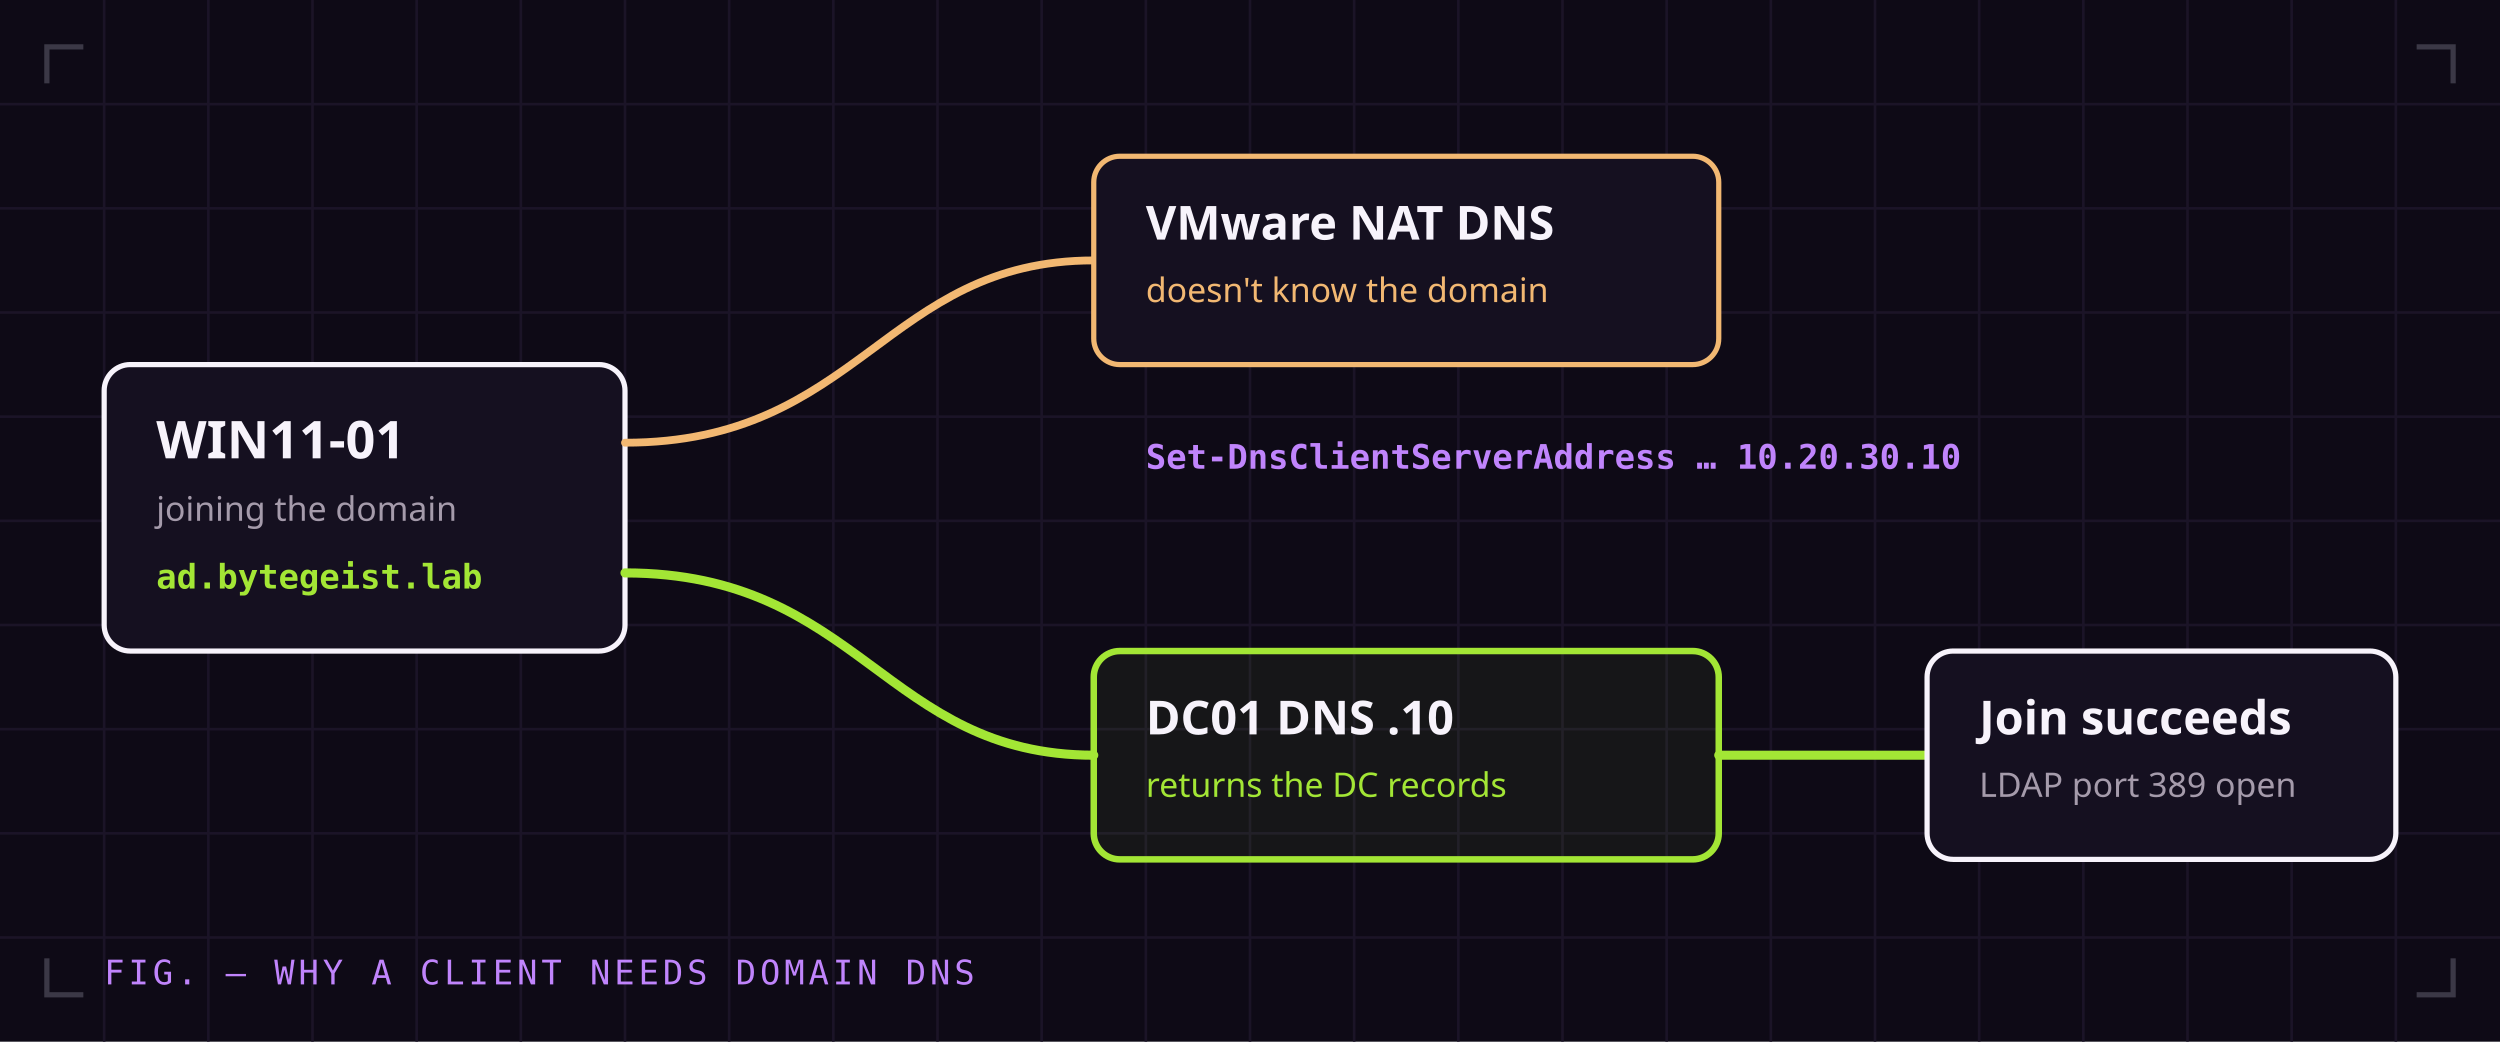
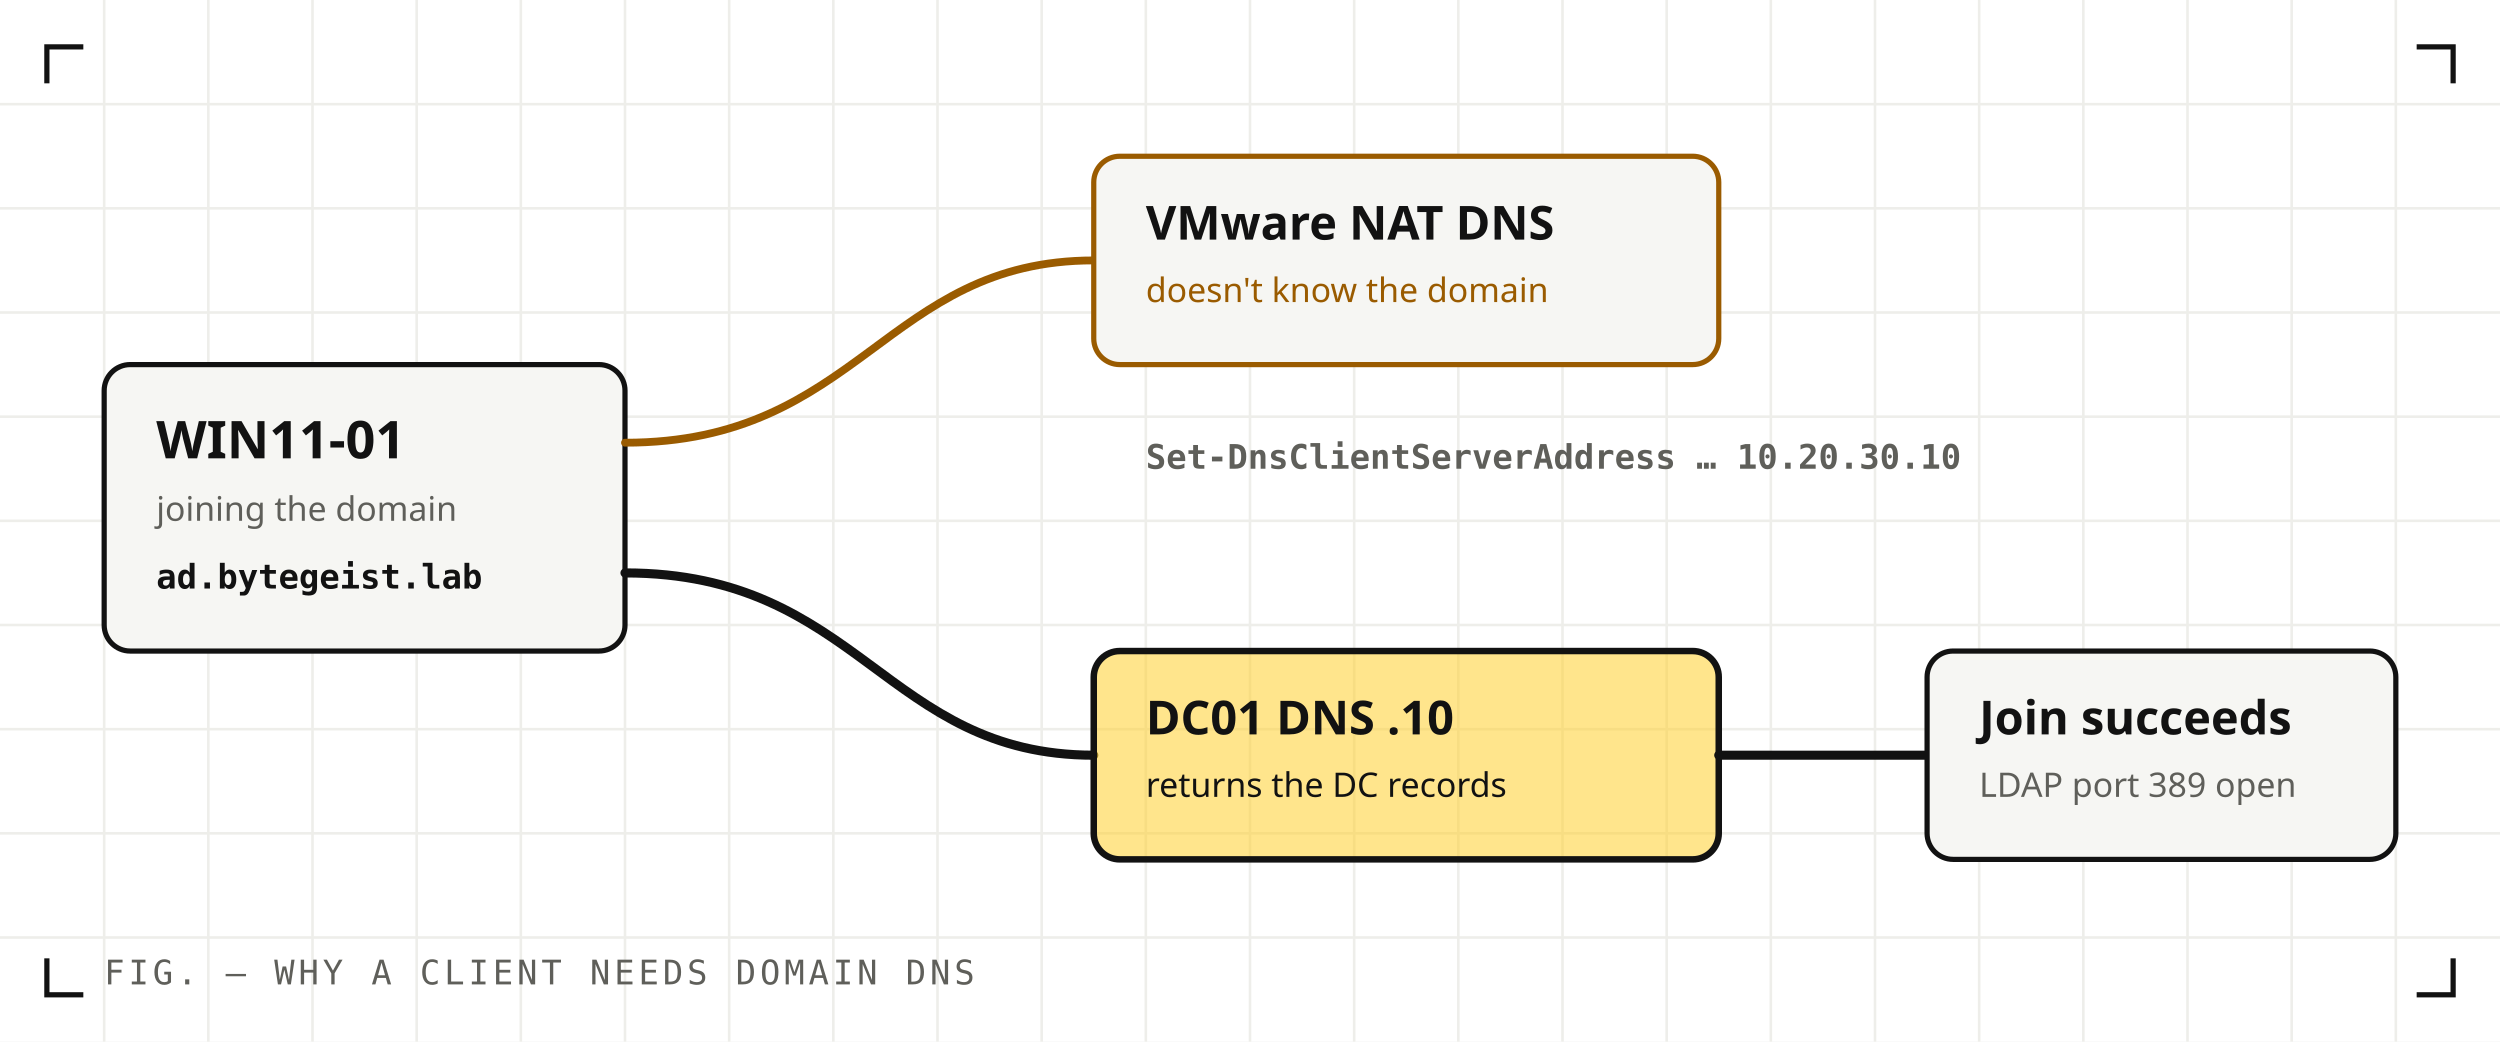
<svg xmlns="http://www.w3.org/2000/svg" viewBox="0 0 960 400" width="960" height="400" role="img" aria-label="Diagram: a Windows 11 client using VMware NAT DNS cannot find the domain; pointed at the domain controller DNS at 10.20.30.10 it finds the domain and the join succeeds">
-   <rect width="960" height="400" fill="#0e0a16" />
-   <path d="M40 0V400M80 0V400M120 0V400M160 0V400M200 0V400M240 0V400M280 0V400M320 0V400M360 0V400M400 0V400M440 0V400M480 0V400M520 0V400M560 0V400M600 0V400M640 0V400M680 0V400M720 0V400M760 0V400M800 0V400M840 0V400M880 0V400M920 0V400M0 40H960M0 80H960M0 120H960M0 160H960M0 200H960M0 240H960M0 280H960M0 320H960M0 360H960" stroke="#1b1427" stroke-width="1" />
-   <path d="M18 32V18H32 M942 32V18H928 M18 368V382H32 M942 368V382H928" fill="none" stroke="#3b3846" stroke-width="2" />
-   <text x="40" y="378" fill="#c084fc" font-family="ui-monospace,Consolas,monospace" font-size="13" letter-spacing="1.5">FIG. — WHY A CLIENT NEEDS DOMAIN DNS</text>
-   <rect x="40" y="140" width="200" height="110" rx="10" fill="#151020" stroke="#f7f3fb" stroke-width="2" />
-   <text x="60" y="176" fill="#f7f3fb" font-family="ui-sans-serif,system-ui,'Segoe UI',sans-serif" font-size="20" font-weight="600" text-anchor="start">WIN11-01</text>
-   <text x="60" y="200" fill="#a59bab" font-family="ui-sans-serif,system-ui,'Segoe UI',sans-serif" font-size="13" font-weight="500" text-anchor="start">joining the domain</text>
-   <text x="60" y="226" fill="#a3e635" font-family="ui-monospace,Consolas,monospace" font-size="13" font-weight="600" text-anchor="start">ad.bytegeist.lab</text>
-   <path d="M240 170C330 170 340 100 420 100" fill="none" stroke="#f2b872" stroke-width="3" stroke-linecap="round" stroke-linejoin="round" />
-   <rect x="420" y="60" width="240" height="80" rx="10" fill="#151020" stroke="#f2b872" stroke-width="2" />
-   <text x="440" y="92" fill="#f7f3fb" font-family="ui-sans-serif,system-ui,'Segoe UI',sans-serif" font-size="18" font-weight="600" text-anchor="start">VMware NAT DNS</text>
-   <text x="440" y="116" fill="#f2b872" font-family="ui-sans-serif,system-ui,'Segoe UI',sans-serif" font-size="13" font-weight="500" text-anchor="start">doesn't know the domain</text>
-   <path d="M240 220C330 220 340 290 420 290" fill="none" stroke="#a3e635" stroke-width="3.5" stroke-linecap="round" stroke-linejoin="round" />
-   <rect x="420" y="250" width="240" height="80" rx="10" fill="rgba(163,230,53,.06)" stroke="#a3e635" stroke-width="2.5" />
-   <text x="440" y="282" fill="#f7f3fb" font-family="ui-sans-serif,system-ui,'Segoe UI',sans-serif" font-size="18" font-weight="600" text-anchor="start">DC01 DNS  .10</text>
-   <text x="440" y="306" fill="#a3e635" font-family="ui-sans-serif,system-ui,'Segoe UI',sans-serif" font-size="13" font-weight="500" text-anchor="start">returns the DC records</text>
-   <path d="M660 290H740" fill="none" stroke="#a3e635" stroke-width="3.5" stroke-linecap="round" stroke-linejoin="round" />
-   <rect x="740" y="250" width="180" height="80" rx="10" fill="#151020" stroke="#f7f3fb" stroke-width="2" />
-   <text x="760" y="282" fill="#f7f3fb" font-family="ui-sans-serif,system-ui,'Segoe UI',sans-serif" font-size="18" font-weight="600" text-anchor="start">Join succeeds</text>
-   <text x="760" y="306" fill="#a59bab" font-family="ui-sans-serif,system-ui,'Segoe UI',sans-serif" font-size="13" font-weight="500" text-anchor="start">LDAP port 389 open</text>
-   <text x="440" y="180" fill="#c084fc" font-family="ui-monospace,Consolas,monospace" font-size="13" font-weight="600" text-anchor="start">Set-DnsClientServerAddress … 10.20.30.10</text>
+   <rect width="960" height="400" fill="#ffffff" />
+   <path d="M40 0V400M80 0V400M120 0V400M160 0V400M200 0V400M240 0V400M280 0V400M320 0V400M360 0V400M400 0V400M440 0V400M480 0V400M520 0V400M560 0V400M600 0V400M640 0V400M680 0V400M720 0V400M760 0V400M800 0V400M840 0V400M880 0V400M920 0V400M0 40H960M0 80H960M0 120H960M0 160H960M0 200H960M0 240H960M0 280H960M0 320H960M0 360H960" stroke="#eeeeea" stroke-width="1" />
+   <path d="M18 32V18H32 M942 32V18H928 M18 368V382H32 M942 368V382H928" fill="none" stroke="#121212" stroke-width="2" />
+   <text x="40" y="378" fill="#5f5f5a" font-family="ui-monospace,Consolas,monospace" font-size="13" letter-spacing="1.5">FIG. — WHY A CLIENT NEEDS DOMAIN DNS</text>
+   <rect x="40" y="140" width="200" height="110" rx="10" fill="#f6f6f3" stroke="#121212" stroke-width="2" />
+   <text x="60" y="176" fill="#121212" font-family="ui-sans-serif,system-ui,'Segoe UI',sans-serif" font-size="20" font-weight="600" text-anchor="start">WIN11-01</text>
+   <text x="60" y="200" fill="#5f5f5a" font-family="ui-sans-serif,system-ui,'Segoe UI',sans-serif" font-size="13" font-weight="500" text-anchor="start">joining the domain</text>
+   <text x="60" y="226" fill="#121212" font-family="ui-monospace,Consolas,monospace" font-size="13" font-weight="600" text-anchor="start">ad.bytegeist.lab</text>
+   <path d="M240 170C330 170 340 100 420 100" fill="none" stroke="#9a5b00" stroke-width="3" stroke-linecap="round" stroke-linejoin="round" />
+   <rect x="420" y="60" width="240" height="80" rx="10" fill="#f6f6f3" stroke="#9a5b00" stroke-width="2" />
+   <text x="440" y="92" fill="#121212" font-family="ui-sans-serif,system-ui,'Segoe UI',sans-serif" font-size="18" font-weight="600" text-anchor="start">VMware NAT DNS</text>
+   <text x="440" y="116" fill="#9a5b00" font-family="ui-sans-serif,system-ui,'Segoe UI',sans-serif" font-size="13" font-weight="500" text-anchor="start">doesn't know the domain</text>
+   <path d="M240 220C330 220 340 290 420 290" fill="none" stroke="#121212" stroke-width="3.5" stroke-linecap="round" stroke-linejoin="round" />
+   <rect x="420" y="250" width="240" height="80" rx="10" fill="rgba(255,207,46,.55)" stroke="#121212" stroke-width="2.5" />
+   <text x="440" y="282" fill="#121212" font-family="ui-sans-serif,system-ui,'Segoe UI',sans-serif" font-size="18" font-weight="600" text-anchor="start">DC01 DNS  .10</text>
+   <text x="440" y="306" fill="#121212" font-family="ui-sans-serif,system-ui,'Segoe UI',sans-serif" font-size="13" font-weight="500" text-anchor="start">returns the DC records</text>
+   <path d="M660 290H740" fill="none" stroke="#121212" stroke-width="3.5" stroke-linecap="round" stroke-linejoin="round" />
+   <rect x="740" y="250" width="180" height="80" rx="10" fill="#f6f6f3" stroke="#121212" stroke-width="2" />
+   <text x="760" y="282" fill="#121212" font-family="ui-sans-serif,system-ui,'Segoe UI',sans-serif" font-size="18" font-weight="600" text-anchor="start">Join succeeds</text>
+   <text x="760" y="306" fill="#5f5f5a" font-family="ui-sans-serif,system-ui,'Segoe UI',sans-serif" font-size="13" font-weight="500" text-anchor="start">LDAP port 389 open</text>
+   <text x="440" y="180" fill="#5f5f5a" font-family="ui-monospace,Consolas,monospace" font-size="13" font-weight="600" text-anchor="start">Set-DnsClientServerAddress … 10.20.30.10</text>
</svg>
